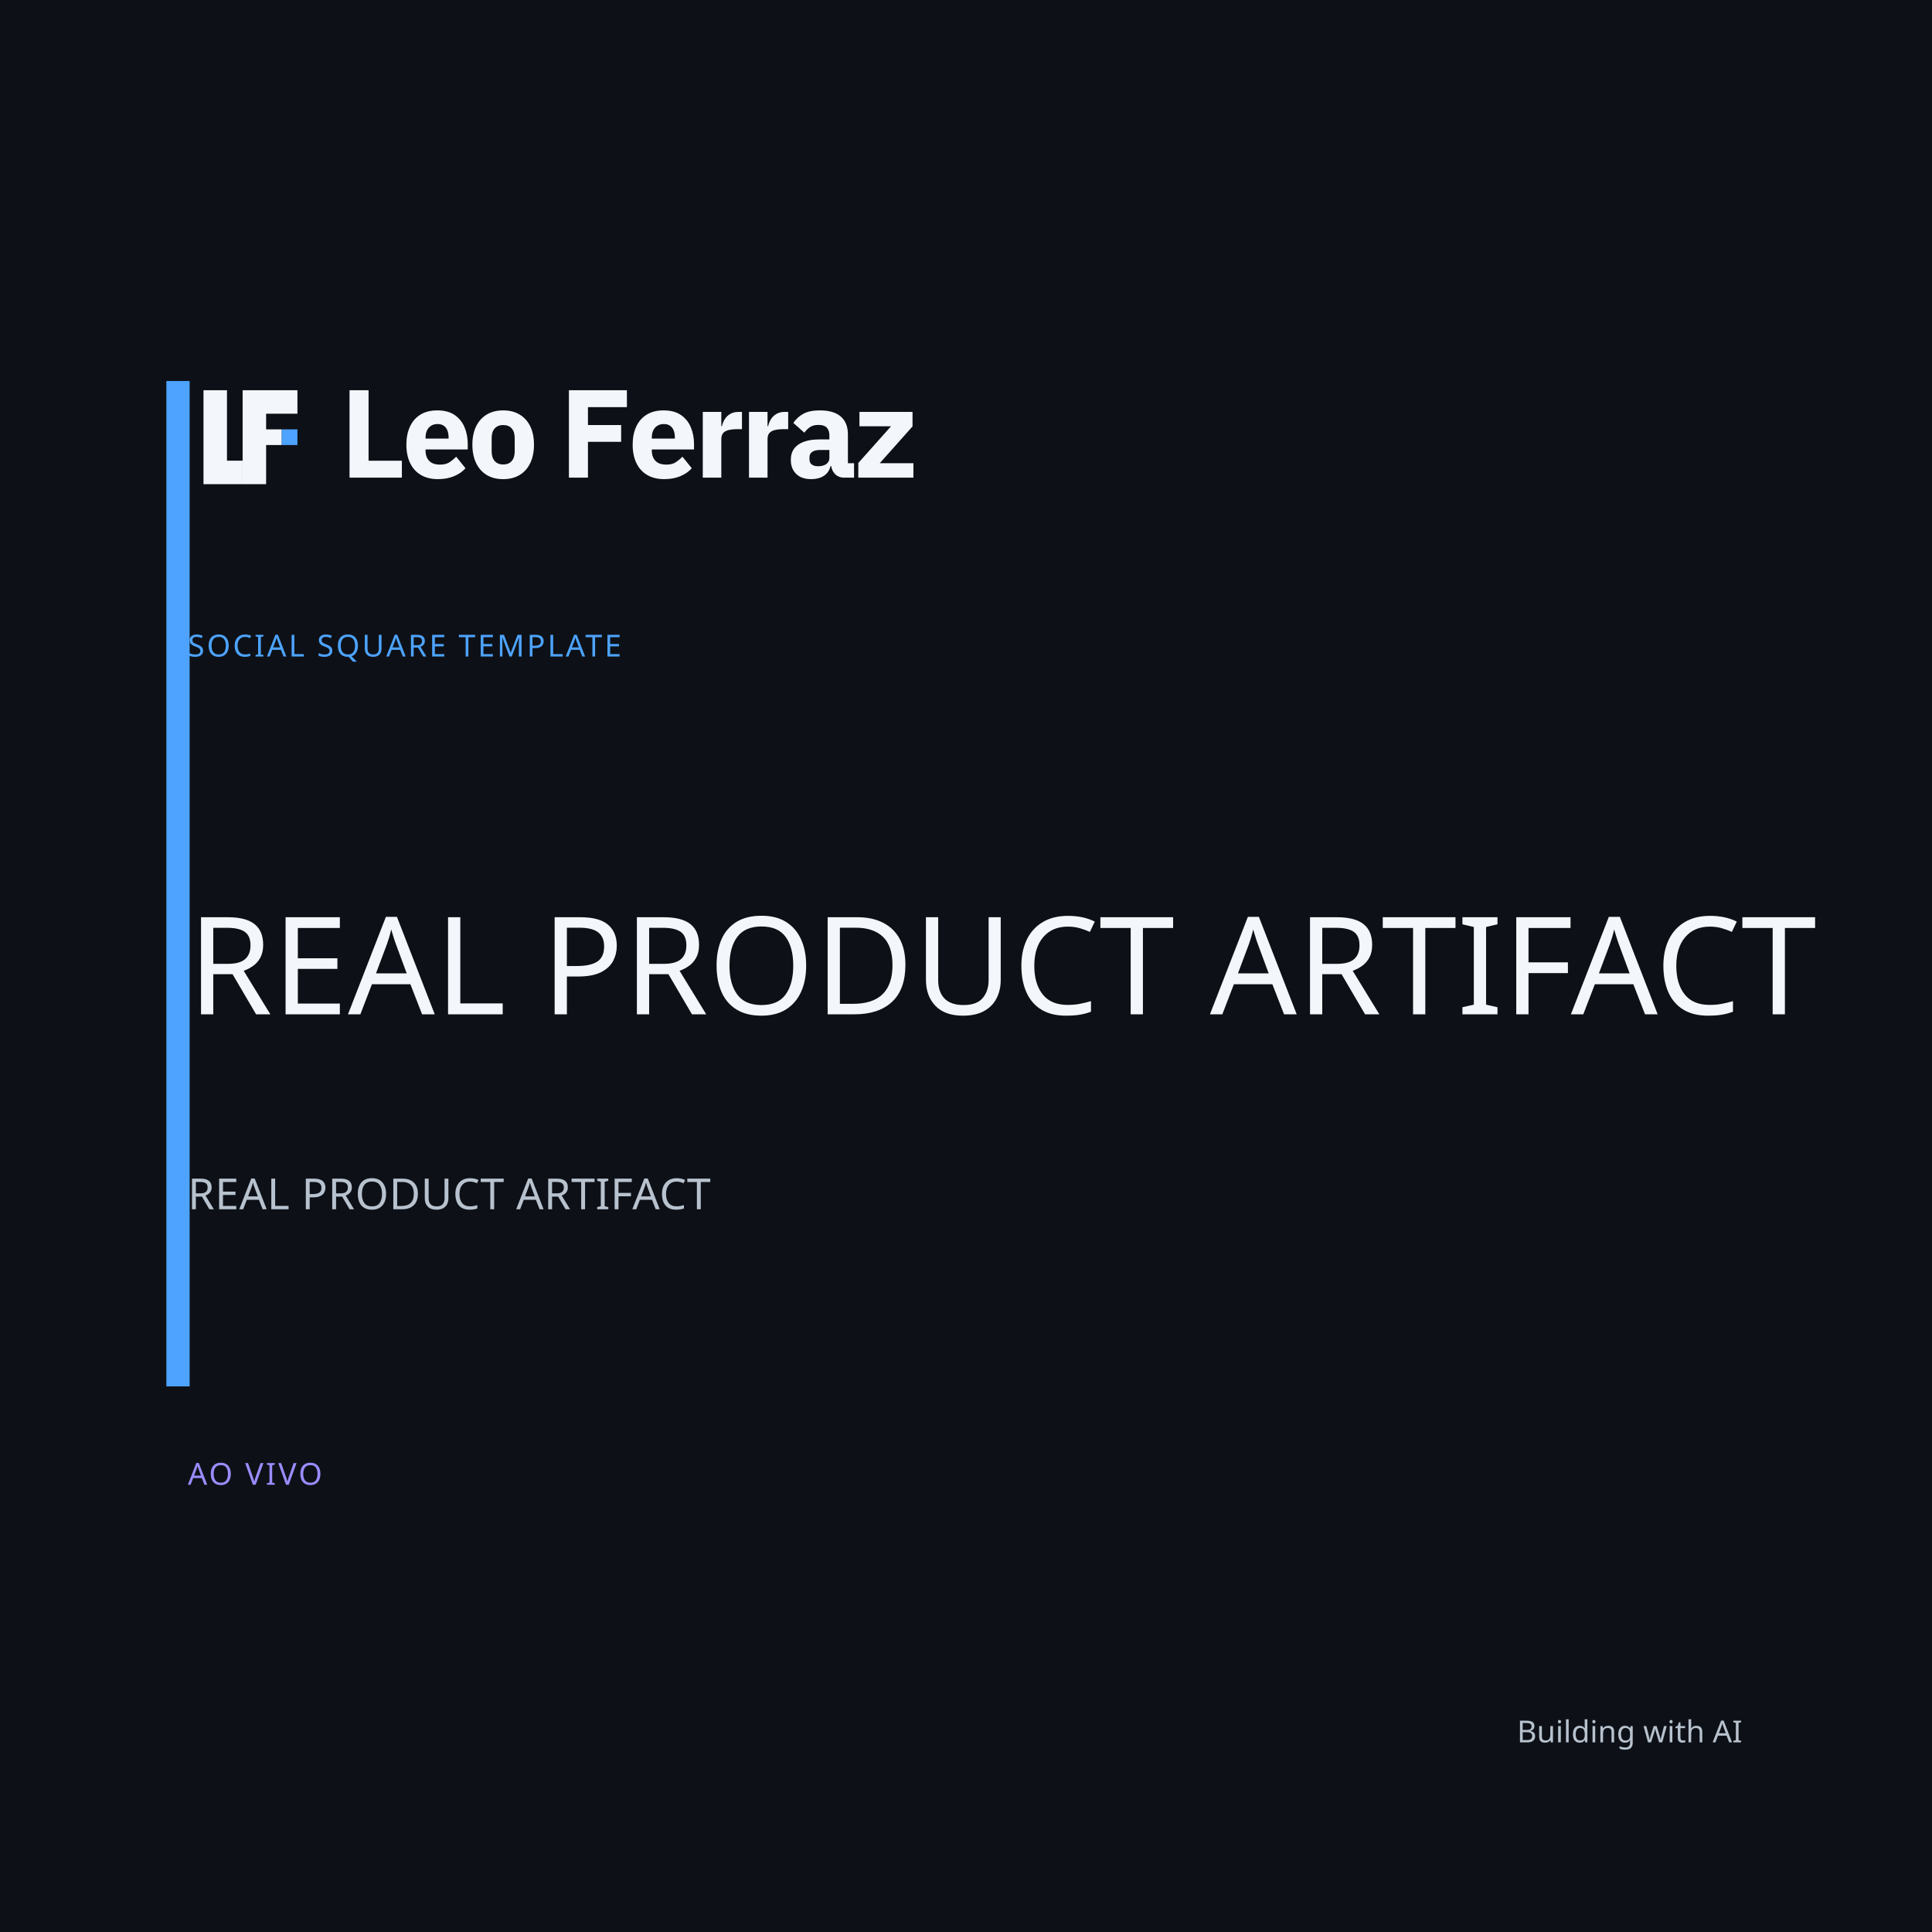
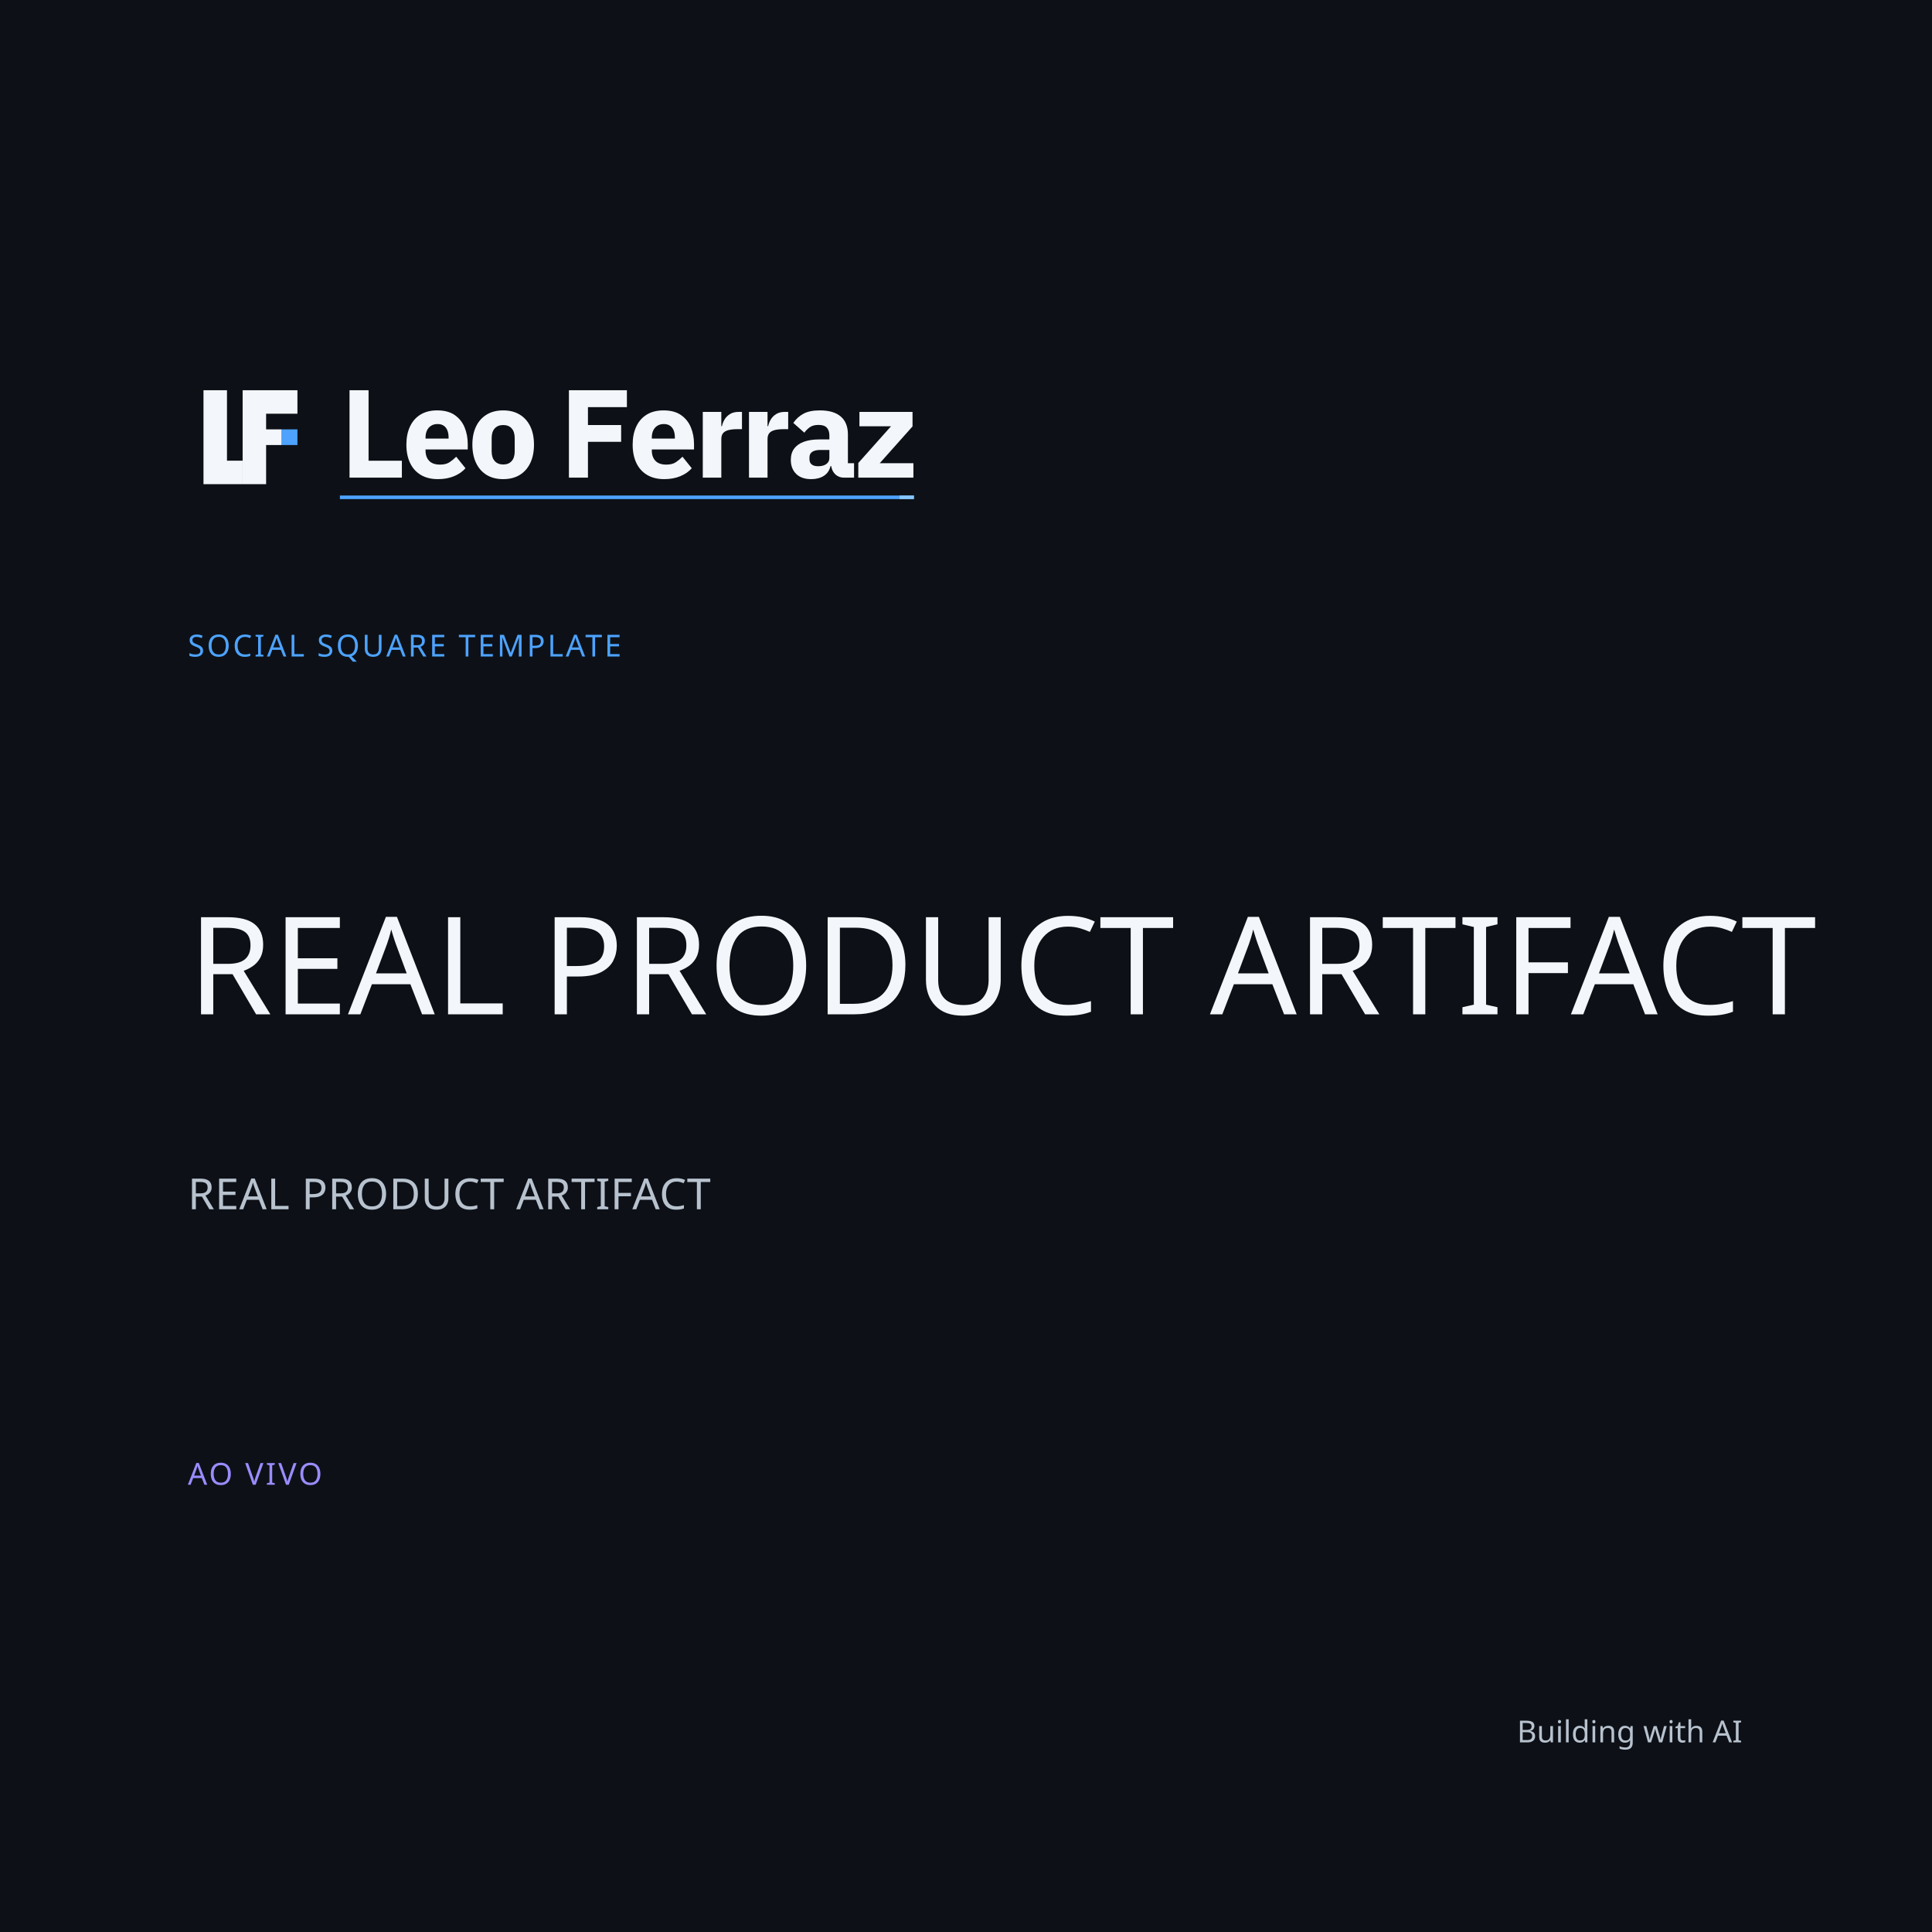
<svg xmlns="http://www.w3.org/2000/svg" viewBox="0 0 1080 1080" width="1080" height="1080" role="img" aria-labelledby="title">
  <rect width="1080" height="1080" fill="#0D1117" />
-   <rect x="93" y="213" width="13" height="562" fill="#4DA3FF" />
  <g data-mark="constructed-lf" transform="translate(105 209.39) scale(1.094)">
    <path d="M8 8H20V44H28V56H8Z" fill="#F3F6FA" />
    <path d="M28 8H56V20H40V28H48V36H40V56H28Z" fill="#F3F6FA" />
    <rect x="48" y="28" width="8" height="8" fill="#4DA3FF" />
  </g>
  <path d="M224.65 267L195.39 267L195.39 218.14L206.03 218.14L206.03 257.55L224.65 257.55Z" fill="#F3F6FA" />
  <path d="M244.81 267.84Q239.21 267.84 235.26 265.5Q231.3 263.15 229.24 258.81Q227.17 254.47 227.17 248.59Q227.17 242.78 229.17 238.48Q231.16 234.17 235.01 231.79Q238.86 229.41 244.39 229.41Q250.48 229.41 254.23 232.04Q257.97 234.66 259.72 238.93Q261.47 243.2 261.47 248.17L261.47 251.25L237.88 251.25L237.88 251.81Q237.88 255.45 239.88 257.58Q241.87 259.72 246 259.72Q249.29 259.72 251.29 258.39Q253.28 257.06 255.03 255.31L260.21 261.75Q257.76 264.55 253.81 266.2Q249.85 267.84 244.81 267.84ZM244.6 237.04Q242.5 237.04 241 237.99Q239.49 238.93 238.69 240.61Q237.88 242.29 237.88 244.6L237.88 245.16L250.76 245.16L250.76 244.53Q250.76 242.29 250.1 240.61Q249.43 238.93 248.07 237.99Q246.7 237.04 244.6 237.04Z" fill="#F3F6FA" />
  <path d="M281.28 267.84Q275.89 267.84 272.04 265.5Q268.19 263.15 266.13 258.81Q264.06 254.47 264.06 248.59Q264.06 242.64 266.13 238.37Q268.19 234.1 272.04 231.76Q275.89 229.41 281.28 229.41Q286.67 229.41 290.52 231.76Q294.37 234.1 296.44 238.37Q298.5 242.64 298.5 248.59Q298.5 254.47 296.44 258.81Q294.37 263.15 290.52 265.5Q286.67 267.84 281.28 267.84ZM281.28 259.65Q284.36 259.65 286.04 257.73Q287.72 255.8 287.72 252.37L287.72 244.88Q287.72 241.38 286.04 239.49Q284.36 237.6 281.28 237.6Q278.27 237.6 276.56 239.49Q274.84 241.38 274.84 244.88L274.84 252.37Q274.84 255.8 276.56 257.73Q278.27 259.65 281.28 259.65Z" fill="#F3F6FA" />
  <path d="M328.67 267L318.03 267L318.03 218.14L350.44 218.14L350.44 227.59L328.67 227.59L328.67 237.6L347.22 237.6L347.22 246.98L328.67 246.98Z" fill="#F3F6FA" />
  <path d="M371.3 267.84Q365.7 267.84 361.75 265.5Q357.79 263.15 355.73 258.81Q353.66 254.47 353.66 248.59Q353.66 242.78 355.66 238.48Q357.65 234.17 361.5 231.79Q365.35 229.41 370.88 229.41Q376.97 229.41 380.72 232.04Q384.46 234.66 386.21 238.93Q387.96 243.2 387.96 248.17L387.96 251.25L364.37 251.25L364.37 251.81Q364.37 255.45 366.37 257.58Q368.36 259.72 372.49 259.72Q375.78 259.72 377.78 258.39Q379.77 257.06 381.52 255.31L386.7 261.75Q384.25 264.55 380.29 266.2Q376.34 267.84 371.3 267.84ZM371.09 237.04Q368.99 237.04 367.49 237.99Q365.98 238.93 365.18 240.61Q364.37 242.29 364.37 244.6L364.37 245.16L377.25 245.16L377.25 244.53Q377.25 242.29 376.59 240.61Q375.92 238.93 374.56 237.99Q373.19 237.04 371.09 237.04Z" fill="#F3F6FA" />
  <path d="M403.22 267L392.86 267L392.86 230.25L403.22 230.25L403.22 238.23L403.57 238.23Q403.99 236.2 405.11 234.38Q406.23 232.56 408.16 231.41Q410.08 230.25 412.95 230.25L414.77 230.25L414.77 239.91L412.18 239.91Q409.17 239.91 407.17 240.44Q405.18 240.96 404.2 242.15Q403.22 243.34 403.22 245.51Z" fill="#F3F6FA" />
  <path d="M429.05 267L418.69 267L418.69 230.25L429.05 230.25L429.05 238.23L429.4 238.23Q429.82 236.2 430.94 234.38Q432.06 232.56 433.99 231.41Q435.91 230.25 438.78 230.25L440.6 230.25L440.6 239.91L438.01 239.91Q435 239.91 433.01 240.44Q431.01 240.96 430.03 242.15Q429.05 243.34 429.05 245.51Z" fill="#F3F6FA" />
  <path d="M477.42 267L471.68 267Q469.79 267 468.15 266.06Q466.5 265.11 465.52 263.26Q464.54 261.4 464.54 258.81L464.54 257.9L466.78 260.56L464.26 260.56Q463.42 264.13 460.55 265.99Q457.68 267.84 453.48 267.84Q447.95 267.84 445.01 264.87Q442.07 261.89 442.07 257.13Q442.07 253.21 444 250.69Q445.92 248.17 449.46 246.91Q452.99 245.65 457.82 245.65L463.63 245.65L463.63 243.34Q463.63 240.68 462.23 239.11Q460.83 237.53 457.54 237.53Q454.46 237.53 452.64 238.86Q450.82 240.19 449.63 241.87L443.47 236.41Q445.71 233.12 449.14 231.27Q452.57 229.41 458.31 229.41Q466.08 229.41 470.04 232.88Q473.99 236.34 473.99 242.85L473.99 258.95L477.42 258.95ZM463.63 251.53L458.59 251.53Q455.58 251.53 454.04 252.58Q452.5 253.63 452.5 255.66L452.5 256.71Q452.5 258.67 453.76 259.65Q455.02 260.63 457.33 260.63Q459.08 260.63 460.48 260.14Q461.88 259.65 462.76 258.6Q463.63 257.55 463.63 255.87Z" fill="#F3F6FA" />
  <path d="M510.6 267L479.8 267L479.8 258.81L498.07 238.3L480.43 238.3L480.43 230.25L510.11 230.25L510.11 238.37L491.77 258.95L510.6 258.95Z" fill="#F3F6FA" />
+   <rect data-accent="underline-line" x="190" y="277" width="320.88" height="2" fill="#4DA3FF" />
+   <rect data-accent="underline-terminal" x="502.88" y="277" width="8" height="2" fill="#86C5FF" />
  <text x="105" y="367" fill="#4DA3FF" font-family="IBM Plex Mono" font-size="17px" font-weight="500" text-anchor="start" letter-spacing="0.075em">SOCIAL SQUARE TEMPLATE</text>
  <text x="105" y="567" fill="#F3F6FA" font-family="IBM Plex Sans" font-size="76px" font-weight="500" text-anchor="start" letter-spacing="0em">REAL PRODUCT ARTIFACT</text>
  <text x="105" y="676" fill="#B7C2CE" font-family="IBM Plex Mono" font-size="24px" font-weight="500" text-anchor="start" letter-spacing="0.01em">REAL PRODUCT ARTIFACT</text>
  <text x="105" y="830" fill="#9B8CFF" font-family="IBM Plex Mono" font-size="17px" font-weight="500" text-anchor="start" letter-spacing="0.075em">AO VIVO</text>
  <text x="974" y="974" fill="#B7C2CE" font-family="IBM Plex Mono" font-size="17px" font-weight="500" text-anchor="end" letter-spacing="0em">Building with AI</text>
</svg>
